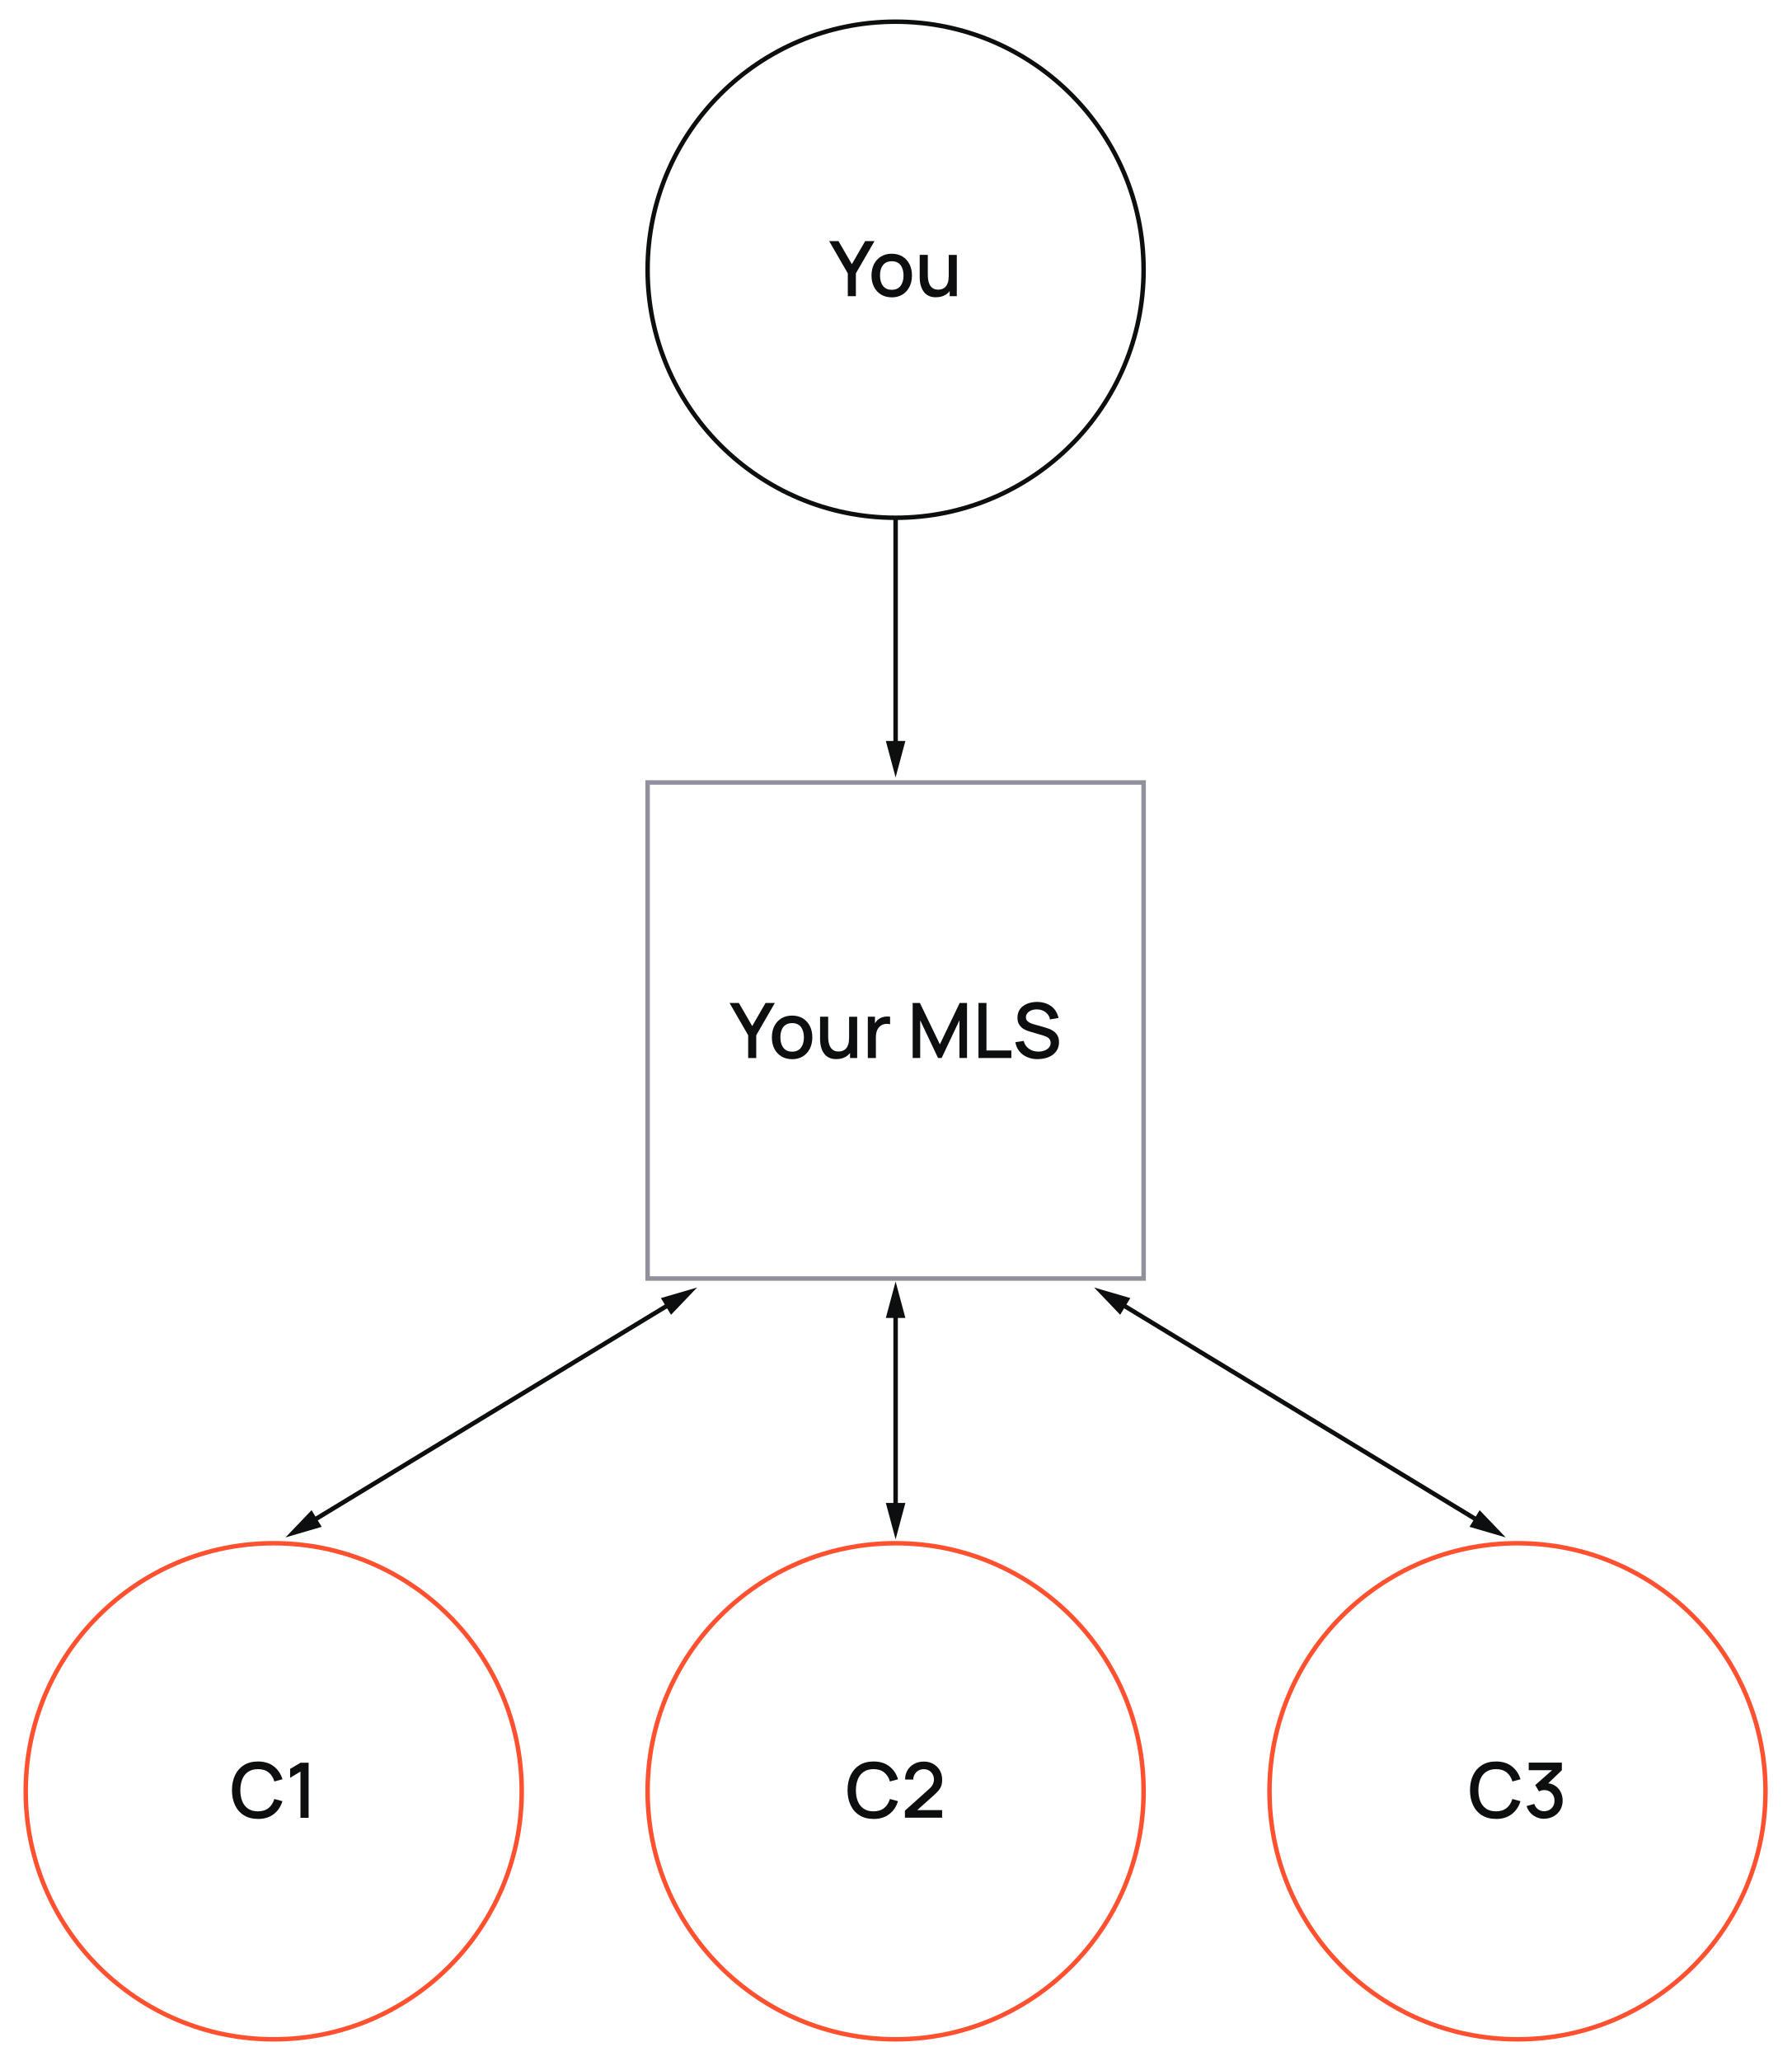
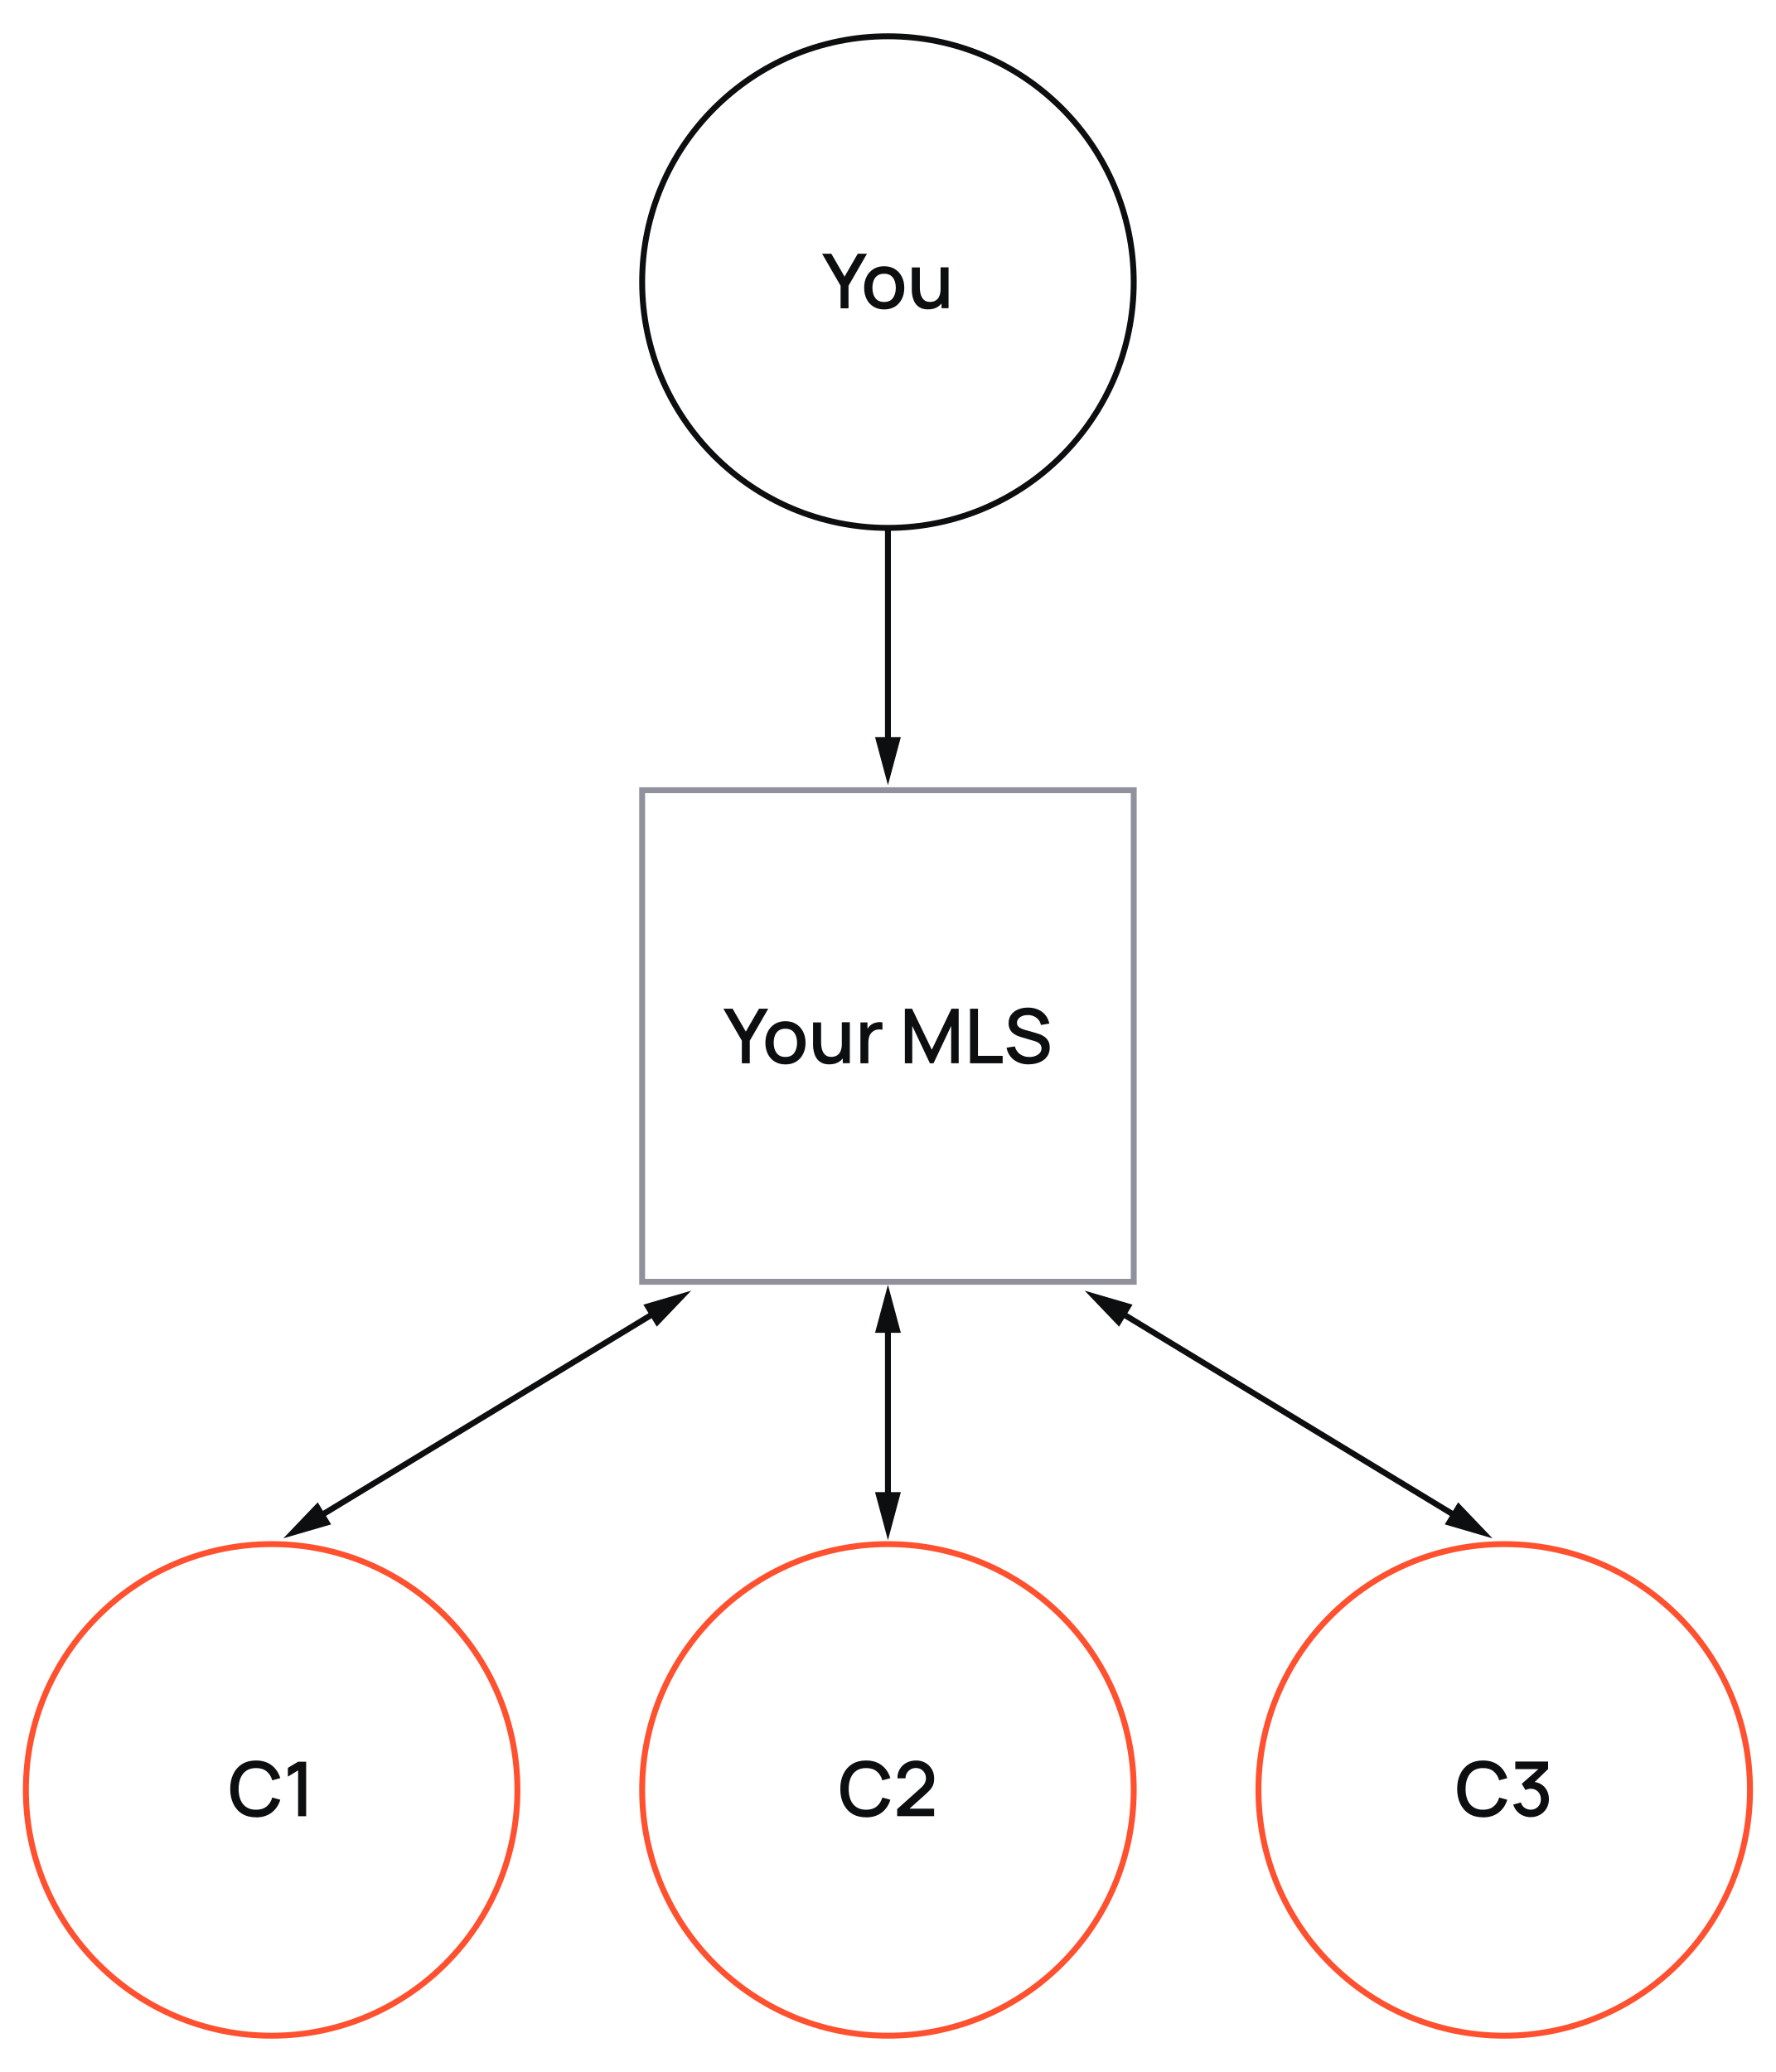
- <svg xmlns="http://www.w3.org/2000/svg" id="Layer_1" viewBox="0 0 399.84 460">
+ <svg xmlns="http://www.w3.org/2000/svg" id="Layer_1" viewBox="0 0 300 350">
  <defs>
    <style>.cls-1{fill:#0d0e10;}.cls-2,.cls-3,.cls-4{stroke-miterlimit:10;}.cls-2,.cls-3,.cls-4,.cls-5{fill:none;}.cls-2,.cls-5{stroke:#0d0e10;}.cls-3{stroke:#91919d;}.cls-4{stroke:#ff512f;}</style>
  </defs>
  <g>
-     <line class="cls-5" x1="199.92" y1="115.55" x2="199.92" y2="166.87" />
-     <polygon class="cls-1" points="197.74 165.38 199.92 173.51 202.1 165.38 197.74 165.38" />
+     <line class="cls-5" x1="150" y1="89.17" x2="150" y2="125.99" />
+     <polygon class="cls-1" points="147.82 124.51 150 132.64 152.18 124.51 147.82 124.51" />
  </g>
  <g>
-     <path class="cls-1" d="M195,405.97c-1.23,0-2.28-.27-3.14-.81-.87-.54-1.53-1.29-1.98-2.25-.46-.96-.69-2.08-.69-3.35s.23-2.38,.69-3.35c.46-.96,1.12-1.71,1.98-2.25,.86-.54,1.91-.81,3.14-.81,1.42,0,2.59,.36,3.52,1.08,.93,.72,1.58,1.68,1.94,2.89l-1.81,.49c-.24-.86-.67-1.53-1.28-2.02-.61-.49-1.4-.73-2.38-.73-.87,0-1.6,.2-2.18,.59s-1.02,.94-1.31,1.65c-.29,.71-.44,1.53-.44,2.47,0,.94,.14,1.76,.43,2.47,.29,.71,.73,1.25,1.31,1.65,.58,.39,1.31,.59,2.18,.59,.97,0,1.77-.25,2.38-.74s1.04-1.17,1.28-2.02l1.81,.49c-.36,1.21-1.01,2.18-1.94,2.89-.93,.72-2.1,1.08-3.52,1.08Z" />
-     <path class="cls-1" d="M202,405.71v-1.59s5.36-4.8,5.36-4.8c.43-.38,.73-.75,.88-1.09,.16-.35,.24-.69,.24-1.04,0-.44-.1-.83-.29-1.18-.19-.35-.46-.63-.8-.83-.34-.21-.73-.31-1.18-.31s-.86,.11-1.22,.32c-.36,.21-.63,.5-.83,.85s-.3,.73-.29,1.14h-1.83c0-.8,.18-1.5,.54-2.09,.36-.6,.86-1.07,1.49-1.41,.63-.34,1.35-.51,2.17-.51s1.47,.17,2.08,.52c.62,.35,1.1,.83,1.46,1.44,.36,.61,.53,1.3,.53,2.08,0,.56-.07,1.04-.22,1.43-.15,.39-.37,.76-.67,1.09s-.67,.7-1.11,1.09l-4.13,3.69-.2-.51h6.32v1.7h-8.31Z" />
+     <path class="cls-1" d="M146.31,306.98c-.92,0-1.71-.2-2.35-.6-.65-.4-1.14-.97-1.49-1.69-.34-.72-.52-1.56-.52-2.51s.17-1.79,.52-2.51c.34-.72,.84-1.28,1.49-1.69,.65-.4,1.43-.6,2.35-.6,1.06,0,1.94,.27,2.64,.81,.7,.54,1.18,1.26,1.46,2.17l-1.36,.37c-.18-.64-.5-1.15-.96-1.52-.46-.37-1.05-.55-1.78-.55-.65,0-1.2,.15-1.63,.44s-.76,.71-.98,1.23c-.22,.53-.33,1.15-.33,1.85,0,.7,.1,1.32,.32,1.85,.22,.53,.55,.94,.99,1.23,.44,.29,.98,.44,1.63,.44,.73,0,1.32-.18,1.78-.55s.78-.87,.96-1.51l1.36,.37c-.27,.91-.76,1.63-1.46,2.17-.7,.54-1.58,.81-2.64,.81Z" />
+     <path class="cls-1" d="M151.56,306.78v-1.19s4.02-3.6,4.02-3.6c.32-.29,.54-.56,.66-.82,.12-.26,.18-.52,.18-.78,0-.33-.07-.62-.22-.89-.15-.26-.35-.47-.6-.62-.26-.15-.55-.23-.88-.23s-.65,.08-.91,.24c-.27,.16-.47,.37-.62,.64s-.22,.55-.22,.86h-1.37c0-.6,.13-1.12,.41-1.57,.27-.45,.64-.8,1.12-1.06,.47-.25,1.02-.38,1.63-.38s1.1,.13,1.56,.39c.46,.26,.82,.62,1.09,1.08,.27,.46,.4,.98,.4,1.56,0,.42-.06,.78-.17,1.08-.11,.29-.28,.57-.5,.82s-.5,.52-.83,.82l-3.1,2.77-.15-.38h4.74v1.27h-6.23Z" />
  </g>
-   <path class="cls-4" d="M199.92,455.16c30.57,0,55.36-24.79,55.36-55.36s-24.79-55.36-55.36-55.36-55.36,24.79-55.36,55.36,24.79,55.36,55.36,55.36Z" />
+   <path class="cls-4" d="M150,343.87c22.93,0,41.52-18.59,41.52-41.52s-18.59-41.52-41.52-41.52-41.52,18.59-41.52,41.52,18.59,41.52,41.52,41.52Z" />
  <g>
-     <path class="cls-1" d="M333.95,405.97c-1.23,0-2.28-.27-3.14-.81-.87-.54-1.53-1.29-1.98-2.25-.46-.96-.69-2.08-.69-3.35s.23-2.38,.69-3.35c.46-.96,1.12-1.71,1.98-2.25,.86-.54,1.91-.81,3.14-.81,1.42,0,2.59,.36,3.52,1.08,.93,.72,1.58,1.68,1.94,2.89l-1.81,.49c-.24-.86-.67-1.53-1.28-2.02-.61-.49-1.4-.73-2.38-.73-.87,0-1.6,.2-2.18,.59s-1.02,.94-1.31,1.65c-.29,.71-.44,1.53-.44,2.47,0,.94,.14,1.76,.43,2.47,.29,.71,.73,1.25,1.31,1.65,.58,.39,1.31,.59,2.18,.59,.97,0,1.77-.25,2.38-.74s1.04-1.17,1.28-2.02l1.81,.49c-.36,1.21-1.01,2.18-1.94,2.89-.93,.72-2.1,1.08-3.52,1.08Z" />
-     <path class="cls-1" d="M344.72,405.95c-.61,0-1.18-.12-1.71-.35-.54-.23-1-.56-1.39-.99s-.67-.93-.85-1.51l1.72-.48c.17,.53,.45,.93,.86,1.22,.41,.28,.86,.42,1.37,.41,.45,0,.84-.11,1.19-.32,.34-.2,.61-.48,.8-.83,.19-.35,.29-.75,.29-1.21,0-.68-.21-1.25-.64-1.69-.42-.44-.98-.67-1.66-.67-.19,0-.39,.03-.59,.08-.2,.06-.39,.13-.57,.22l-.84-1.41,4.33-3.83,.19,.51h-5.97v-1.7h7.39v1.7l-3.6,3.46-.02-.58c.77,0,1.45,.17,2.01,.52,.57,.34,1.01,.81,1.32,1.4,.31,.59,.47,1.25,.47,1.98,0,.79-.18,1.48-.55,2.09-.37,.61-.86,1.09-1.48,1.43s-1.31,.52-2.08,.52Z" />
+     <path class="cls-1" d="M250.52,306.98c-.92,0-1.71-.2-2.35-.6-.65-.4-1.14-.97-1.49-1.69-.34-.72-.52-1.56-.52-2.51s.17-1.79,.52-2.51c.34-.72,.84-1.28,1.49-1.69,.65-.4,1.43-.6,2.35-.6,1.06,0,1.94,.27,2.64,.81,.7,.54,1.18,1.26,1.46,2.17l-1.36,.37c-.18-.64-.5-1.15-.96-1.52-.46-.37-1.05-.55-1.78-.55-.65,0-1.2,.15-1.63,.44s-.76,.71-.98,1.23c-.22,.53-.33,1.15-.33,1.85,0,.7,.1,1.32,.32,1.85,.22,.53,.55,.94,.99,1.23,.44,.29,.98,.44,1.63,.44,.73,0,1.32-.18,1.78-.55s.78-.87,.96-1.51l1.36,.37c-.27,.91-.76,1.63-1.46,2.17-.7,.54-1.58,.81-2.64,.81Z" />
+     <path class="cls-1" d="M258.6,306.96c-.46,0-.89-.09-1.29-.26-.4-.17-.75-.42-1.04-.74s-.5-.7-.64-1.13l1.29-.36c.12,.4,.34,.7,.65,.91,.31,.21,.65,.31,1.02,.31,.34,0,.63-.08,.89-.24,.26-.15,.46-.36,.6-.62,.15-.26,.22-.56,.22-.91,0-.51-.16-.93-.48-1.27-.32-.33-.73-.5-1.24-.5-.15,0-.29,.02-.45,.06-.15,.04-.29,.1-.43,.17l-.63-1.06,3.25-2.87,.14,.38h-4.48v-1.27h5.54v1.27l-2.7,2.6v-.44c.57,0,1.07,.13,1.5,.39,.43,.26,.76,.61,.99,1.05,.23,.44,.35,.94,.35,1.48,0,.59-.14,1.11-.41,1.57-.28,.46-.64,.82-1.11,1.08s-.98,.39-1.56,.39Z" />
  </g>
-   <path class="cls-4" d="M338.74,455.16c30.57,0,55.36-24.79,55.36-55.36s-24.79-55.36-55.36-55.36-55.36,24.79-55.36,55.36,24.79,55.36,55.36,55.36Z" />
+   <path class="cls-4" d="M254.11,343.87c22.93,0,41.52-18.59,41.52-41.52s-18.59-41.52-41.52-41.52-41.52,18.59-41.52,41.52,18.59,41.52,41.52,41.52Z" />
  <g>
-     <path class="cls-1" d="M57.59,405.97c-1.23,0-2.28-.27-3.14-.81-.87-.54-1.53-1.29-1.98-2.25-.46-.96-.69-2.08-.69-3.35s.23-2.38,.69-3.35c.46-.96,1.12-1.71,1.98-2.25,.86-.54,1.91-.81,3.14-.81,1.42,0,2.59,.36,3.52,1.08,.93,.72,1.58,1.68,1.94,2.89l-1.81,.49c-.24-.86-.67-1.53-1.28-2.02-.61-.49-1.4-.73-2.38-.73-.87,0-1.6,.2-2.18,.59s-1.02,.94-1.31,1.65c-.29,.71-.44,1.53-.44,2.47,0,.94,.14,1.76,.43,2.47,.29,.71,.73,1.25,1.31,1.65,.58,.39,1.31,.59,2.18,.59,.97,0,1.77-.25,2.38-.74s1.04-1.17,1.28-2.02l1.81,.49c-.36,1.21-1.01,2.18-1.94,2.89-.93,.72-2.1,1.08-3.52,1.08Z" />
-     <path class="cls-1" d="M67.07,405.72v-10.33l-2.31,1.41v-1.99l2.31-1.38h1.82v12.29h-1.82Z" />
+     <path class="cls-1" d="M43.25,306.98c-.92,0-1.71-.2-2.35-.6-.65-.4-1.14-.97-1.49-1.69-.34-.72-.52-1.56-.52-2.51s.17-1.79,.52-2.51c.34-.72,.84-1.28,1.49-1.69,.65-.4,1.43-.6,2.35-.6,1.06,0,1.94,.27,2.64,.81,.7,.54,1.18,1.26,1.46,2.17l-1.36,.37c-.18-.64-.5-1.15-.96-1.52-.46-.37-1.05-.55-1.78-.55-.65,0-1.2,.15-1.63,.44s-.76,.71-.98,1.23c-.22,.53-.33,1.15-.33,1.85,0,.7,.1,1.32,.32,1.85,.22,.53,.55,.94,.99,1.23,.44,.29,.98,.44,1.63,.44,.73,0,1.32-.18,1.78-.55s.78-.87,.96-1.51l1.36,.37c-.27,.91-.76,1.63-1.46,2.17-.7,.54-1.58,.81-2.64,.81Z" />
+     <path class="cls-1" d="M50.36,306.79v-7.74l-1.73,1.06v-1.49l1.73-1.04h1.36v9.22h-1.36Z" />
  </g>
-   <path class="cls-4" d="M61.1,455.16c30.57,0,55.36-24.79,55.36-55.36s-24.79-55.36-55.36-55.36-55.36,24.79-55.36,55.36,24.79,55.36,55.36,55.36Z" />
+   <path class="cls-4" d="M45.89,343.87c22.93,0,41.52-18.59,41.52-41.52s-18.59-41.52-41.52-41.52-41.52,18.59-41.52,41.52,18.59,41.52,41.52,41.52Z" />
  <g>
-     <path class="cls-1" d="M167.01,236.14v-5.08l-4.16-7.21h2.08l2.98,5.16,2.98-5.16h2.08l-4.16,7.21v5.08h-1.81Z" />
-     <path class="cls-1" d="M176.82,236.4c-.92,0-1.72-.21-2.4-.62-.68-.42-1.2-.99-1.57-1.72s-.55-1.57-.55-2.53,.19-1.81,.56-2.54c.38-.73,.9-1.3,1.58-1.71,.68-.41,1.47-.61,2.37-.61s1.72,.21,2.4,.62c.68,.42,1.2,.99,1.57,1.72,.37,.73,.55,1.57,.55,2.52s-.19,1.81-.56,2.54c-.37,.73-.9,1.3-1.57,1.72-.68,.41-1.47,.62-2.39,.62Zm0-1.68c.88,0,1.54-.3,1.98-.89s.65-1.36,.65-2.3-.22-1.73-.66-2.31c-.44-.58-1.1-.87-1.97-.87-.6,0-1.09,.14-1.48,.41-.39,.27-.67,.64-.86,1.12-.19,.48-.28,1.03-.28,1.65,0,.97,.22,1.74,.67,2.32,.44,.58,1.09,.87,1.95,.87Z" />
-     <path class="cls-1" d="M186.7,236.39c-.64,0-1.17-.1-1.6-.31-.43-.21-.78-.47-1.05-.81s-.48-.7-.62-1.09c-.14-.39-.24-.78-.29-1.15-.05-.38-.08-.71-.08-.99v-5.12h1.81v4.53c0,.36,.03,.73,.09,1.1s.17,.73,.34,1.05c.17,.32,.4,.59,.71,.79s.7,.3,1.19,.3c.32,0,.62-.05,.9-.16,.29-.11,.53-.27,.75-.51s.38-.54,.5-.92c.12-.38,.18-.84,.18-1.39l1.11,.42c0,.84-.16,1.57-.47,2.21-.31,.64-.76,1.14-1.35,1.5s-1.29,.54-2.12,.54Zm3.05-.25v-2.66h-.21v-6.55h1.8v9.22h-1.59Z" />
-     <path class="cls-1" d="M193.72,236.14v-9.22h1.59v2.24l-.22-.29c.11-.3,.26-.57,.44-.81s.39-.45,.63-.61c.23-.17,.49-.3,.78-.4,.29-.09,.58-.15,.88-.17s.59,0,.87,.05v1.67c-.3-.08-.64-.1-1-.07-.37,.03-.7,.15-1.01,.35-.29,.19-.52,.42-.69,.68-.17,.27-.29,.56-.36,.89s-.11,.67-.11,1.04v4.65h-1.8Z" />
-     <path class="cls-1" d="M203.73,236.14v-12.29h1.61l4.46,9.24,4.43-9.24h1.63v12.28h-1.69v-8.41l-3.97,8.41h-.81l-3.98-8.41v8.41h-1.68Z" />
-     <path class="cls-1" d="M218.42,236.14v-12.29h1.78v10.61h5.56v1.68h-7.35Z" />
-     <path class="cls-1" d="M231.67,236.4c-.88,0-1.68-.15-2.38-.46-.71-.3-1.29-.74-1.75-1.31-.46-.57-.75-1.24-.89-2.02l1.86-.28c.19,.75,.58,1.34,1.18,1.75,.6,.42,1.29,.63,2.09,.63,.5,0,.95-.08,1.37-.23,.42-.16,.75-.38,1-.67s.38-.64,.38-1.05c0-.22-.04-.42-.12-.59-.08-.17-.18-.32-.32-.45-.13-.13-.3-.24-.49-.33-.19-.09-.4-.17-.63-.24l-3.15-.93c-.31-.09-.62-.21-.94-.35s-.61-.34-.87-.57c-.26-.24-.48-.53-.64-.88-.17-.35-.25-.77-.25-1.28,0-.76,.2-1.4,.58-1.92,.39-.53,.92-.92,1.58-1.19,.67-.27,1.41-.41,2.24-.41,.83,.01,1.57,.16,2.23,.44,.66,.28,1.2,.69,1.64,1.22,.43,.53,.74,1.18,.9,1.93l-1.91,.32c-.08-.46-.27-.86-.55-1.19-.28-.33-.62-.59-1.02-.77s-.84-.27-1.31-.28c-.46-.01-.87,.06-1.25,.2s-.68,.36-.9,.62c-.22,.27-.34,.57-.34,.92s.1,.62,.3,.83,.45,.38,.74,.5c.29,.12,.58,.22,.88,.3l2.27,.64c.28,.08,.61,.19,.97,.32,.36,.13,.71,.32,1.05,.56,.34,.24,.62,.56,.84,.95s.33,.89,.33,1.49-.12,1.16-.38,1.63c-.25,.47-.59,.86-1.03,1.18-.43,.32-.94,.55-1.51,.71s-1.17,.24-1.8,.24Z" />
+     <path class="cls-1" d="M125.32,179.61v-3.81l-3.12-5.41h1.56l2.23,3.87,2.23-3.87h1.56l-3.12,5.41v3.81h-1.36Z" />
+     <path class="cls-1" d="M132.68,179.8c-.69,0-1.29-.16-1.8-.47-.51-.31-.9-.74-1.17-1.29s-.41-1.18-.41-1.9,.14-1.36,.42-1.9c.28-.55,.68-.97,1.18-1.28,.51-.31,1.1-.46,1.78-.46s1.29,.16,1.8,.47c.51,.31,.9,.74,1.18,1.29,.28,.55,.42,1.18,.42,1.89s-.14,1.36-.42,1.9c-.28,.55-.67,.98-1.18,1.29-.51,.31-1.11,.46-1.79,.46Zm0-1.26c.66,0,1.16-.22,1.48-.67s.49-1.02,.49-1.72-.17-1.3-.5-1.73c-.33-.43-.82-.65-1.48-.65-.45,0-.82,.1-1.11,.3-.29,.2-.51,.48-.65,.84-.14,.36-.21,.77-.21,1.24,0,.73,.17,1.31,.5,1.74,.33,.44,.82,.65,1.47,.65Z" />
+     <path class="cls-1" d="M140.08,179.79c-.48,0-.88-.08-1.2-.23-.32-.15-.59-.36-.79-.6s-.36-.52-.46-.82c-.11-.29-.18-.58-.22-.86-.04-.28-.06-.53-.06-.74v-3.84h1.36v3.4c0,.27,.02,.54,.07,.83s.13,.55,.26,.79c.13,.24,.3,.44,.53,.59s.53,.22,.89,.22c.24,0,.47-.04,.68-.12,.21-.08,.4-.21,.56-.38s.29-.41,.38-.69c.09-.29,.14-.63,.14-1.04l.83,.31c0,.63-.12,1.18-.35,1.66-.24,.48-.57,.85-1.01,1.12s-.97,.4-1.59,.4Zm2.29-.19v-2h-.16v-4.92h1.35v6.91h-1.19Z" />
+     <path class="cls-1" d="M145.35,179.61v-6.91h1.19v1.68l-.17-.22c.08-.22,.2-.43,.33-.61s.29-.34,.47-.46c.18-.13,.37-.23,.59-.3,.22-.07,.44-.11,.66-.13s.44,0,.65,.04v1.25c-.23-.06-.48-.08-.75-.05-.27,.03-.53,.11-.76,.26-.22,.14-.39,.31-.52,.51-.13,.2-.22,.42-.27,.67s-.08,.5-.08,.78v3.49h-1.35Z" />
+     <path class="cls-1" d="M152.86,179.61v-9.22h1.21l3.34,6.93,3.32-6.93h1.22v9.21h-1.27v-6.3l-2.98,6.31h-.61l-2.98-6.31v6.31h-1.26Z" />
+     <path class="cls-1" d="M163.87,179.61v-9.22h1.34v7.96h4.17v1.26h-5.51Z" />
+     <path class="cls-1" d="M173.81,179.8c-.66,0-1.26-.11-1.79-.34-.53-.23-.97-.55-1.31-.98-.34-.42-.57-.93-.67-1.51l1.4-.21c.14,.56,.44,1,.88,1.32,.45,.31,.97,.47,1.57,.47,.37,0,.71-.06,1.02-.18,.31-.12,.56-.29,.75-.51s.28-.48,.28-.79c0-.17-.03-.31-.09-.44-.06-.13-.14-.24-.24-.34-.1-.1-.22-.18-.37-.25-.14-.07-.3-.13-.47-.18l-2.36-.7c-.23-.07-.47-.16-.7-.27s-.46-.25-.66-.43c-.2-.18-.36-.4-.48-.66-.12-.26-.19-.58-.19-.96,0-.57,.15-1.05,.44-1.44,.29-.39,.69-.69,1.19-.9,.5-.2,1.06-.3,1.68-.3,.62,0,1.18,.12,1.67,.33,.49,.21,.9,.52,1.23,.92,.33,.4,.55,.88,.68,1.45l-1.43,.24c-.06-.35-.2-.64-.41-.89-.21-.25-.47-.44-.77-.58s-.63-.2-.99-.21c-.34,0-.65,.04-.94,.15s-.51,.27-.68,.47c-.17,.2-.25,.43-.25,.69s.07,.46,.22,.62,.33,.28,.55,.37c.22,.09,.44,.17,.66,.23l1.7,.48c.21,.06,.45,.14,.73,.24,.27,.1,.53,.24,.79,.42,.25,.18,.46,.42,.63,.71s.25,.67,.25,1.12-.09,.87-.28,1.23c-.19,.35-.44,.65-.77,.88-.33,.24-.7,.41-1.13,.53s-.88,.18-1.35,.18Z" />
  </g>
-   <rect class="cls-3" x="144.56" y="174.64" width="110.72" height="110.72" />
+   <rect class="cls-3" x="108.48" y="133.48" width="83.04" height="83.04" />
  <g>
-     <path class="cls-1" d="M189.25,66.1v-5.08l-4.16-7.21h2.08l2.98,5.16,2.98-5.16h2.08l-4.16,7.21v5.08h-1.81Z" />
-     <path class="cls-1" d="M199.06,66.36c-.92,0-1.72-.21-2.4-.62-.68-.42-1.2-.99-1.57-1.72s-.55-1.57-.55-2.53,.19-1.81,.56-2.54c.38-.73,.9-1.3,1.58-1.71,.68-.41,1.47-.61,2.37-.61s1.72,.21,2.4,.62c.68,.42,1.2,.99,1.57,1.72,.37,.73,.55,1.57,.55,2.52s-.19,1.81-.56,2.54c-.37,.73-.9,1.3-1.57,1.72-.68,.41-1.47,.62-2.39,.62Zm0-1.68c.88,0,1.54-.3,1.98-.89s.65-1.36,.65-2.3-.22-1.73-.66-2.31c-.44-.58-1.1-.87-1.97-.87-.6,0-1.09,.14-1.48,.41-.39,.27-.67,.64-.86,1.12-.19,.48-.28,1.03-.28,1.65,0,.97,.22,1.74,.67,2.32,.44,.58,1.09,.87,1.95,.87Z" />
-     <path class="cls-1" d="M208.94,66.35c-.64,0-1.17-.1-1.6-.31-.43-.21-.78-.47-1.05-.81s-.48-.7-.62-1.09c-.14-.39-.24-.78-.29-1.15-.05-.38-.08-.71-.08-.99v-5.12h1.81v4.53c0,.36,.03,.73,.09,1.1s.17,.73,.34,1.05c.17,.32,.4,.59,.71,.79s.7,.3,1.19,.3c.32,0,.62-.05,.9-.16,.29-.11,.53-.27,.75-.51s.38-.54,.5-.92c.12-.38,.18-.84,.18-1.39l1.11,.42c0,.84-.16,1.57-.47,2.21-.31,.64-.76,1.14-1.35,1.5s-1.29,.54-2.12,.54Zm3.05-.25v-2.66h-.21v-6.55h1.8v9.22h-1.59Z" />
+     <path class="cls-1" d="M142,52.08v-3.81l-3.12-5.41h1.56l2.23,3.87,2.23-3.87h1.56l-3.12,5.41v3.81h-1.36Z" />
+     <path class="cls-1" d="M149.36,52.27c-.69,0-1.29-.16-1.8-.47-.51-.31-.9-.74-1.17-1.29s-.41-1.18-.41-1.9,.14-1.36,.42-1.9c.28-.55,.68-.97,1.18-1.28,.51-.31,1.1-.46,1.78-.46s1.29,.16,1.8,.47c.51,.31,.9,.74,1.18,1.29,.28,.55,.42,1.18,.42,1.89s-.14,1.36-.42,1.9c-.28,.55-.67,.98-1.18,1.29-.51,.31-1.11,.46-1.79,.46Zm0-1.26c.66,0,1.16-.22,1.48-.67s.49-1.02,.49-1.72-.17-1.3-.5-1.73c-.33-.43-.82-.65-1.48-.65-.45,0-.82,.1-1.11,.3-.29,.2-.51,.48-.65,.84-.14,.36-.21,.77-.21,1.24,0,.73,.17,1.31,.5,1.74,.33,.44,.82,.65,1.47,.65Z" />
+     <path class="cls-1" d="M156.76,52.26c-.48,0-.88-.08-1.2-.23-.32-.15-.59-.36-.79-.6s-.36-.52-.46-.82c-.11-.29-.18-.58-.22-.86-.04-.28-.06-.53-.06-.74v-3.84h1.36v3.4c0,.27,.02,.54,.07,.83s.13,.55,.26,.79c.13,.24,.3,.44,.53,.59s.53,.22,.89,.22c.24,0,.47-.04,.68-.12,.21-.08,.4-.21,.56-.38s.29-.41,.38-.69c.09-.29,.14-.63,.14-1.04l.83,.31c0,.63-.12,1.18-.35,1.66-.24,.48-.57,.85-1.01,1.12s-.97,.4-1.59,.4Zm2.29-.19v-2h-.16v-4.92h1.35v6.91h-1.19Z" />
  </g>
-   <path class="cls-2" d="M199.92,115.56c30.57,0,55.36-24.79,55.36-55.36S230.5,4.84,199.92,4.84s-55.36,24.79-55.36,55.36,24.79,55.36,55.36,55.36Z" />
+   <path class="cls-2" d="M150,89.17c22.93,0,41.52-18.59,41.52-41.52S172.93,6.13,150,6.13s-41.52,18.59-41.52,41.52,18.59,41.52,41.52,41.52Z" />
  <g>
-     <line class="cls-5" x1="199.92" y1="292.66" x2="199.92" y2="336.93" />
-     <polygon class="cls-1" points="197.74 294.15 199.92 286.02 202.1 294.15 197.74 294.15" />
-     <polygon class="cls-1" points="197.74 335.45 199.92 343.58 202.1 335.45 197.74 335.45" />
+     <line class="cls-5" x1="150" y1="223.66" x2="150" y2="253.54" />
+     <polygon class="cls-1" points="147.82 225.14 150 217.01 152.18 225.14 147.82 225.14" />
+     <polygon class="cls-1" points="147.82 252.05 150 260.18 152.18 252.05 147.82 252.05" />
  </g>
  <g>
-     <line class="cls-5" x1="149.93" y1="290.81" x2="69.41" y2="339.69" />
-     <polygon class="cls-1" points="147.53 289.72 155.61 287.36 149.79 293.45 147.53 289.72" />
-     <polygon class="cls-1" points="69.55 337.06 63.73 343.14 71.81 340.78 69.55 337.06" />
+     <line class="cls-5" x1="111.09" y1="221.47" x2="53.54" y2="256.41" />
+     <polygon class="cls-1" points="108.68 220.38 116.76 218.02 110.95 224.1 108.68 220.38" />
+     <polygon class="cls-1" points="53.68 253.77 47.86 259.85 55.94 257.5 53.68 253.77" />
  </g>
  <g>
-     <line class="cls-5" x1="249.91" y1="290.81" x2="330.43" y2="339.69" />
-     <polygon class="cls-1" points="250.05 293.45 244.23 287.36 252.31 289.72 250.05 293.45" />
-     <polygon class="cls-1" points="328.03 340.78 336.11 343.14 330.29 337.06 328.03 340.78" />
+     <line class="cls-5" x1="188.91" y1="221.47" x2="246.46" y2="256.41" />
+     <polygon class="cls-1" points="189.05 224.1 183.23 218.02 191.32 220.38 189.05 224.1" />
+     <polygon class="cls-1" points="244.06 257.5 252.14 259.86 246.32 253.77 244.06 257.5" />
  </g>
</svg>
